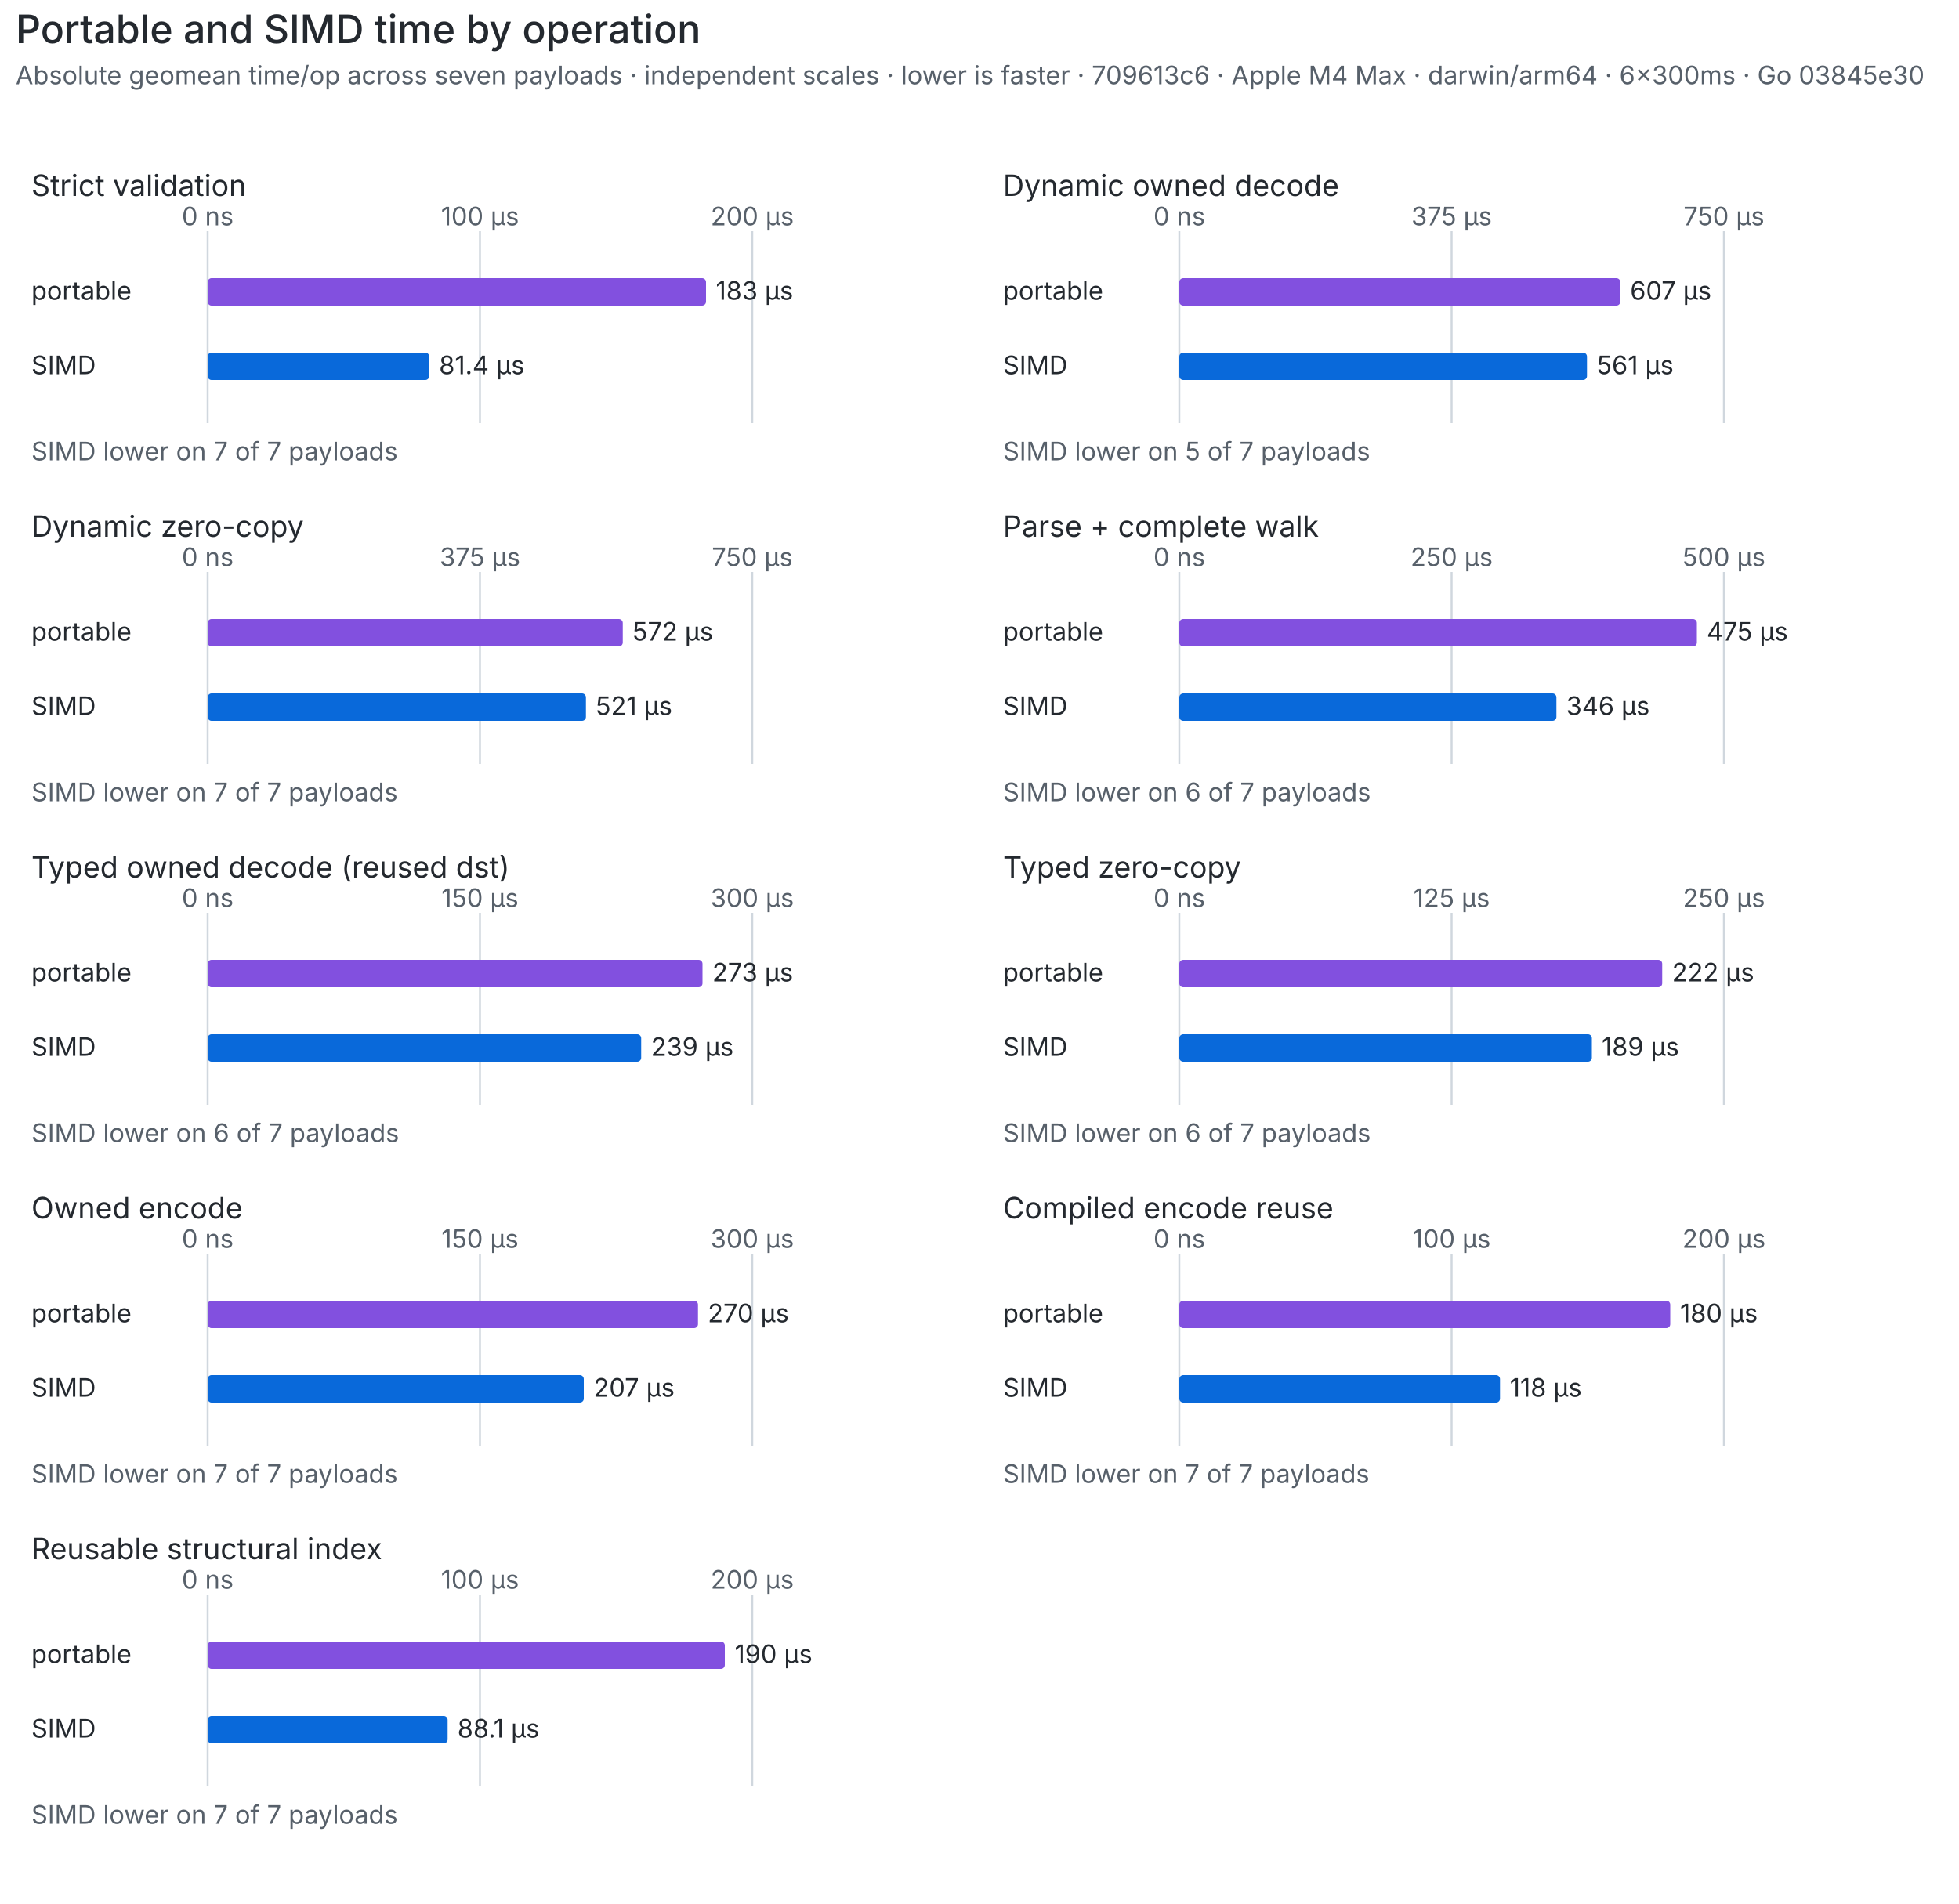
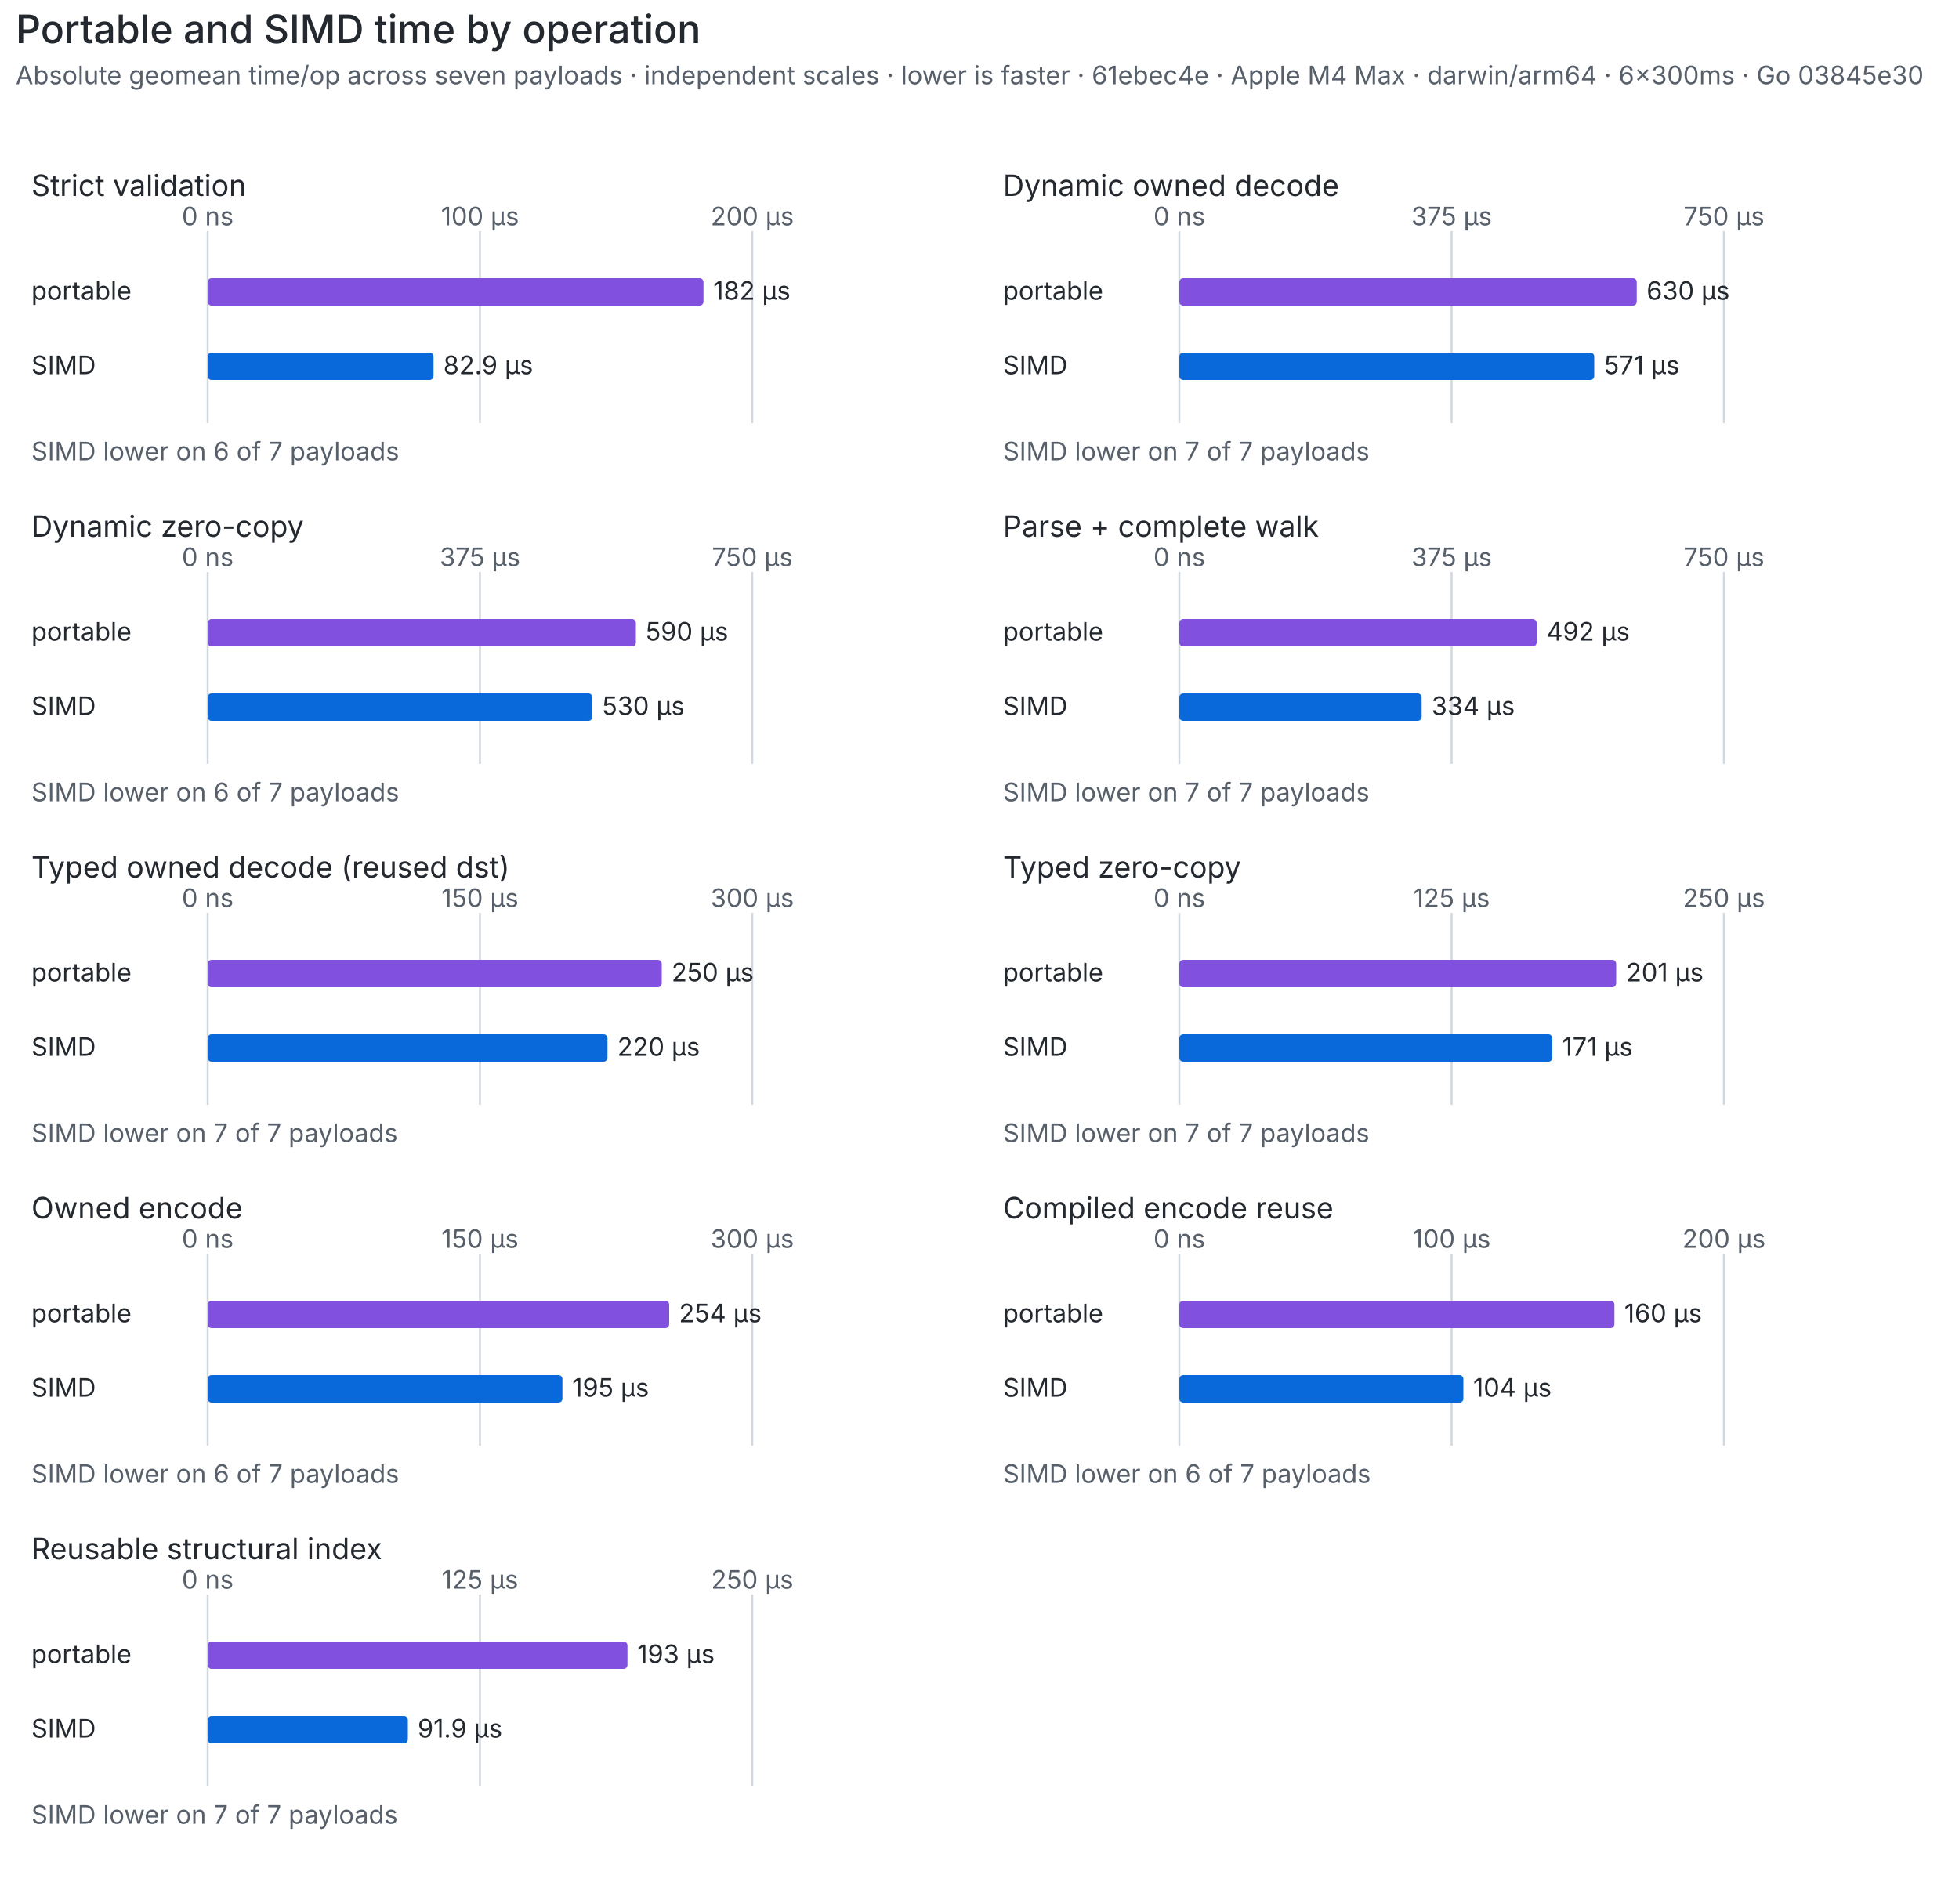
<svg xmlns="http://www.w3.org/2000/svg" width="1000" height="972" viewBox="0 0 1000 972" role="img" aria-labelledby="title desc">
  <style>
svg { color-scheme: light dark; }
text { fill:#24292f; font:15px -apple-system,BlinkMacSystemFont,"Segoe UI",sans-serif; }
.heading { font-size:20px; font-weight:500; }
.note { font-size:13px; }
.muted { fill:#57606a; }
.grid { stroke:#d0d7de; stroke-width:1; }
.baseline { stroke:#8c959f; stroke-width:2; }
.portable { fill:#8250df; }
.simd { fill:#0969da; }
.reference { fill:#8c959f; }
.peer { fill:#1a7f37; }
.cell { fill:#f6f8fa; }
@media (prefers-color-scheme: dark) {
text { fill:#f0f6fc; }
.muted { fill:#8c959f; }
.grid { stroke:#30363d; }
.baseline { stroke:#6e7681; }
.portable { fill:#bc8cff; }
.simd { fill:#58a6ff; }
.reference { fill:#8c959f; }
.peer { fill:#3fb950; }
.cell { fill:#161b22; }
}
</style>
  <text class="heading" x="8" y="22">Portable and SIMD time by operation</text>
-   <text class="muted note" x="8" y="43">Absolute geomean time/op across seven payloads · independent scales · lower is faster · 709613c6 · Apple M4 Max · darwin/arm64 · 6×300ms · Go 03845e30</text>
+   <text class="muted note" x="8" y="43">Absolute geomean time/op across seven payloads · independent scales · lower is faster · 61ebec4e · Apple M4 Max · darwin/arm64 · 6×300ms · Go 03845e30</text>
  <text x="16.0" y="100.0">Strict validation</text>
  <line class="grid" x1="106.0" y1="118.0" x2="106.0" y2="216.0" />
  <text class="muted note" x="106.0" y="115.0" text-anchor="middle">0 ns</text>
  <line class="grid" x1="245.0" y1="118.0" x2="245.0" y2="216.0" />
  <text class="muted note" x="245.0" y="115.0" text-anchor="middle">100 µs</text>
  <line class="grid" x1="384.0" y1="118.0" x2="384.0" y2="216.0" />
  <text class="muted note" x="384.0" y="115.0" text-anchor="middle">200 µs</text>
  <text class="note" x="16.0" y="153.0">portable</text>
-   <rect class="portable" x="106.0" y="142.0" width="254.4" height="14" rx="2" />
-   <text class="note" x="365.4" y="153.0">183 µs</text>
+   <rect class="portable" x="106.0" y="142.0" width="253.1" height="14" rx="2" />
+   <text class="note" x="364.1" y="153.0">182 µs</text>
  <text class="note" x="16.0" y="191.0">SIMD</text>
-   <rect class="simd" x="106.0" y="180.0" width="113.1" height="14" rx="2" />
-   <text class="note" x="224.1" y="191.0">81.4 µs</text>
-   <text class="muted note" x="16.0" y="235.0">SIMD lower on 7 of 7 payloads</text>
+   <rect class="simd" x="106.0" y="180.0" width="115.3" height="14" rx="2" />
+   <text class="note" x="226.3" y="191.0">82.9 µs</text>
+   <text class="muted note" x="16.0" y="235.0">SIMD lower on 6 of 7 payloads</text>
  <text x="512.0" y="100.0">Dynamic owned decode</text>
  <line class="grid" x1="602.0" y1="118.0" x2="602.0" y2="216.0" />
  <text class="muted note" x="602.0" y="115.0" text-anchor="middle">0 ns</text>
  <line class="grid" x1="741.0" y1="118.0" x2="741.0" y2="216.0" />
  <text class="muted note" x="741.0" y="115.0" text-anchor="middle">375 µs</text>
  <line class="grid" x1="880.0" y1="118.0" x2="880.0" y2="216.0" />
  <text class="muted note" x="880.0" y="115.0" text-anchor="middle">750 µs</text>
  <text class="note" x="512.0" y="153.0">portable</text>
-   <rect class="portable" x="602.0" y="142.0" width="225.1" height="14" rx="2" />
-   <text class="note" x="832.1" y="153.0">607 µs</text>
+   <rect class="portable" x="602.0" y="142.0" width="233.5" height="14" rx="2" />
+   <text class="note" x="840.5" y="153.0">630 µs</text>
  <text class="note" x="512.0" y="191.0">SIMD</text>
-   <rect class="simd" x="602.0" y="180.0" width="208.1" height="14" rx="2" />
-   <text class="note" x="815.1" y="191.0">561 µs</text>
-   <text class="muted note" x="512.0" y="235.0">SIMD lower on 5 of 7 payloads</text>
+   <rect class="simd" x="602.0" y="180.0" width="211.8" height="14" rx="2" />
+   <text class="note" x="818.8" y="191.0">571 µs</text>
+   <text class="muted note" x="512.0" y="235.0">SIMD lower on 7 of 7 payloads</text>
  <text x="16.0" y="274.0">Dynamic zero-copy</text>
  <line class="grid" x1="106.0" y1="292.0" x2="106.0" y2="390.0" />
  <text class="muted note" x="106.0" y="289.0" text-anchor="middle">0 ns</text>
  <line class="grid" x1="245.0" y1="292.0" x2="245.0" y2="390.0" />
  <text class="muted note" x="245.0" y="289.0" text-anchor="middle">375 µs</text>
  <line class="grid" x1="384.0" y1="292.0" x2="384.0" y2="390.0" />
  <text class="muted note" x="384.0" y="289.0" text-anchor="middle">750 µs</text>
  <text class="note" x="16.0" y="327.0">portable</text>
-   <rect class="portable" x="106.0" y="316.0" width="211.9" height="14" rx="2" />
-   <text class="note" x="322.9" y="327.0">572 µs</text>
+   <rect class="portable" x="106.0" y="316.0" width="218.6" height="14" rx="2" />
+   <text class="note" x="329.6" y="327.0">590 µs</text>
  <text class="note" x="16.0" y="365.0">SIMD</text>
-   <rect class="simd" x="106.0" y="354.0" width="193.1" height="14" rx="2" />
-   <text class="note" x="304.1" y="365.0">521 µs</text>
-   <text class="muted note" x="16.0" y="409.0">SIMD lower on 7 of 7 payloads</text>
+   <rect class="simd" x="106.0" y="354.0" width="196.4" height="14" rx="2" />
+   <text class="note" x="307.4" y="365.0">530 µs</text>
+   <text class="muted note" x="16.0" y="409.0">SIMD lower on 6 of 7 payloads</text>
  <text x="512.0" y="274.0">Parse + complete walk</text>
  <line class="grid" x1="602.0" y1="292.0" x2="602.0" y2="390.0" />
  <text class="muted note" x="602.0" y="289.0" text-anchor="middle">0 ns</text>
  <line class="grid" x1="741.0" y1="292.0" x2="741.0" y2="390.0" />
-   <text class="muted note" x="741.0" y="289.0" text-anchor="middle">250 µs</text>
+   <text class="muted note" x="741.0" y="289.0" text-anchor="middle">375 µs</text>
  <line class="grid" x1="880.0" y1="292.0" x2="880.0" y2="390.0" />
-   <text class="muted note" x="880.0" y="289.0" text-anchor="middle">500 µs</text>
+   <text class="muted note" x="880.0" y="289.0" text-anchor="middle">750 µs</text>
  <text class="note" x="512.0" y="327.0">portable</text>
-   <rect class="portable" x="602.0" y="316.0" width="264.2" height="14" rx="2" />
-   <text class="note" x="871.2" y="327.0">475 µs</text>
+   <rect class="portable" x="602.0" y="316.0" width="182.4" height="14" rx="2" />
+   <text class="note" x="789.4" y="327.0">492 µs</text>
  <text class="note" x="512.0" y="365.0">SIMD</text>
-   <rect class="simd" x="602.0" y="354.0" width="192.5" height="14" rx="2" />
-   <text class="note" x="799.5" y="365.0">346 µs</text>
-   <text class="muted note" x="512.0" y="409.0">SIMD lower on 6 of 7 payloads</text>
+   <rect class="simd" x="602.0" y="354.0" width="123.7" height="14" rx="2" />
+   <text class="note" x="730.7" y="365.0">334 µs</text>
+   <text class="muted note" x="512.0" y="409.0">SIMD lower on 7 of 7 payloads</text>
  <text x="16.0" y="448.0">Typed owned decode (reused dst)</text>
  <line class="grid" x1="106.0" y1="466.0" x2="106.0" y2="564.0" />
  <text class="muted note" x="106.0" y="463.0" text-anchor="middle">0 ns</text>
  <line class="grid" x1="245.0" y1="466.0" x2="245.0" y2="564.0" />
  <text class="muted note" x="245.0" y="463.0" text-anchor="middle">150 µs</text>
  <line class="grid" x1="384.0" y1="466.0" x2="384.0" y2="564.0" />
  <text class="muted note" x="384.0" y="463.0" text-anchor="middle">300 µs</text>
  <text class="note" x="16.0" y="501.0">portable</text>
-   <rect class="portable" x="106.0" y="490.0" width="252.6" height="14" rx="2" />
-   <text class="note" x="363.6" y="501.0">273 µs</text>
+   <rect class="portable" x="106.0" y="490.0" width="231.8" height="14" rx="2" />
+   <text class="note" x="342.8" y="501.0">250 µs</text>
  <text class="note" x="16.0" y="539.0">SIMD</text>
-   <rect class="simd" x="106.0" y="528.0" width="221.3" height="14" rx="2" />
-   <text class="note" x="332.3" y="539.0">239 µs</text>
-   <text class="muted note" x="16.0" y="583.0">SIMD lower on 6 of 7 payloads</text>
+   <rect class="simd" x="106.0" y="528.0" width="204.1" height="14" rx="2" />
+   <text class="note" x="315.1" y="539.0">220 µs</text>
+   <text class="muted note" x="16.0" y="583.0">SIMD lower on 7 of 7 payloads</text>
  <text x="512.0" y="448.0">Typed zero-copy</text>
  <line class="grid" x1="602.0" y1="466.0" x2="602.0" y2="564.0" />
  <text class="muted note" x="602.0" y="463.0" text-anchor="middle">0 ns</text>
  <line class="grid" x1="741.0" y1="466.0" x2="741.0" y2="564.0" />
  <text class="muted note" x="741.0" y="463.0" text-anchor="middle">125 µs</text>
  <line class="grid" x1="880.0" y1="466.0" x2="880.0" y2="564.0" />
  <text class="muted note" x="880.0" y="463.0" text-anchor="middle">250 µs</text>
  <text class="note" x="512.0" y="501.0">portable</text>
-   <rect class="portable" x="602.0" y="490.0" width="246.5" height="14" rx="2" />
-   <text class="note" x="853.5" y="501.0">222 µs</text>
+   <rect class="portable" x="602.0" y="490.0" width="223.0" height="14" rx="2" />
+   <text class="note" x="830.0" y="501.0">201 µs</text>
  <text class="note" x="512.0" y="539.0">SIMD</text>
-   <rect class="simd" x="602.0" y="528.0" width="210.6" height="14" rx="2" />
-   <text class="note" x="817.6" y="539.0">189 µs</text>
-   <text class="muted note" x="512.0" y="583.0">SIMD lower on 6 of 7 payloads</text>
+   <rect class="simd" x="602.0" y="528.0" width="190.4" height="14" rx="2" />
+   <text class="note" x="797.4" y="539.0">171 µs</text>
+   <text class="muted note" x="512.0" y="583.0">SIMD lower on 7 of 7 payloads</text>
  <text x="16.0" y="622.0">Owned encode</text>
  <line class="grid" x1="106.0" y1="640.0" x2="106.0" y2="738.0" />
  <text class="muted note" x="106.0" y="637.0" text-anchor="middle">0 ns</text>
  <line class="grid" x1="245.0" y1="640.0" x2="245.0" y2="738.0" />
  <text class="muted note" x="245.0" y="637.0" text-anchor="middle">150 µs</text>
  <line class="grid" x1="384.0" y1="640.0" x2="384.0" y2="738.0" />
  <text class="muted note" x="384.0" y="637.0" text-anchor="middle">300 µs</text>
  <text class="note" x="16.0" y="675.0">portable</text>
-   <rect class="portable" x="106.0" y="664.0" width="250.3" height="14" rx="2" />
-   <text class="note" x="361.3" y="675.0">270 µs</text>
+   <rect class="portable" x="106.0" y="664.0" width="235.6" height="14" rx="2" />
+   <text class="note" x="346.6" y="675.0">254 µs</text>
  <text class="note" x="16.0" y="713.0">SIMD</text>
-   <rect class="simd" x="106.0" y="702.0" width="192.0" height="14" rx="2" />
-   <text class="note" x="303.0" y="713.0">207 µs</text>
-   <text class="muted note" x="16.0" y="757.0">SIMD lower on 7 of 7 payloads</text>
+   <rect class="simd" x="106.0" y="702.0" width="181.1" height="14" rx="2" />
+   <text class="note" x="292.1" y="713.0">195 µs</text>
+   <text class="muted note" x="16.0" y="757.0">SIMD lower on 6 of 7 payloads</text>
  <text x="512.0" y="622.0">Compiled encode reuse</text>
  <line class="grid" x1="602.0" y1="640.0" x2="602.0" y2="738.0" />
  <text class="muted note" x="602.0" y="637.0" text-anchor="middle">0 ns</text>
  <line class="grid" x1="741.0" y1="640.0" x2="741.0" y2="738.0" />
  <text class="muted note" x="741.0" y="637.0" text-anchor="middle">100 µs</text>
  <line class="grid" x1="880.0" y1="640.0" x2="880.0" y2="738.0" />
  <text class="muted note" x="880.0" y="637.0" text-anchor="middle">200 µs</text>
  <text class="note" x="512.0" y="675.0">portable</text>
-   <rect class="portable" x="602.0" y="664.0" width="250.6" height="14" rx="2" />
-   <text class="note" x="857.6" y="675.0">180 µs</text>
+   <rect class="portable" x="602.0" y="664.0" width="222.1" height="14" rx="2" />
+   <text class="note" x="829.1" y="675.0">160 µs</text>
  <text class="note" x="512.0" y="713.0">SIMD</text>
-   <rect class="simd" x="602.0" y="702.0" width="163.7" height="14" rx="2" />
-   <text class="note" x="770.7" y="713.0">118 µs</text>
-   <text class="muted note" x="512.0" y="757.0">SIMD lower on 7 of 7 payloads</text>
+   <rect class="simd" x="602.0" y="702.0" width="145.0" height="14" rx="2" />
+   <text class="note" x="752.0" y="713.0">104 µs</text>
+   <text class="muted note" x="512.0" y="757.0">SIMD lower on 6 of 7 payloads</text>
  <text x="16.0" y="796.0">Reusable structural index</text>
  <line class="grid" x1="106.0" y1="814.0" x2="106.0" y2="912.0" />
  <text class="muted note" x="106.0" y="811.0" text-anchor="middle">0 ns</text>
  <line class="grid" x1="245.0" y1="814.0" x2="245.0" y2="912.0" />
-   <text class="muted note" x="245.0" y="811.0" text-anchor="middle">100 µs</text>
+   <text class="muted note" x="245.0" y="811.0" text-anchor="middle">125 µs</text>
  <line class="grid" x1="384.0" y1="814.0" x2="384.0" y2="912.0" />
-   <text class="muted note" x="384.0" y="811.0" text-anchor="middle">200 µs</text>
+   <text class="muted note" x="384.0" y="811.0" text-anchor="middle">250 µs</text>
  <text class="note" x="16.0" y="849.0">portable</text>
-   <rect class="portable" x="106.0" y="838.0" width="264.0" height="14" rx="2" />
-   <text class="note" x="375.0" y="849.0">190 µs</text>
+   <rect class="portable" x="106.0" y="838.0" width="214.3" height="14" rx="2" />
+   <text class="note" x="325.3" y="849.0">193 µs</text>
  <text class="note" x="16.0" y="887.0">SIMD</text>
-   <rect class="simd" x="106.0" y="876.0" width="122.5" height="14" rx="2" />
-   <text class="note" x="233.5" y="887.0">88.1 µs</text>
+   <rect class="simd" x="106.0" y="876.0" width="102.2" height="14" rx="2" />
+   <text class="note" x="213.2" y="887.0">91.9 µs</text>
  <text class="muted note" x="16.0" y="931.0">SIMD lower on 7 of 7 payloads</text>
</svg>
